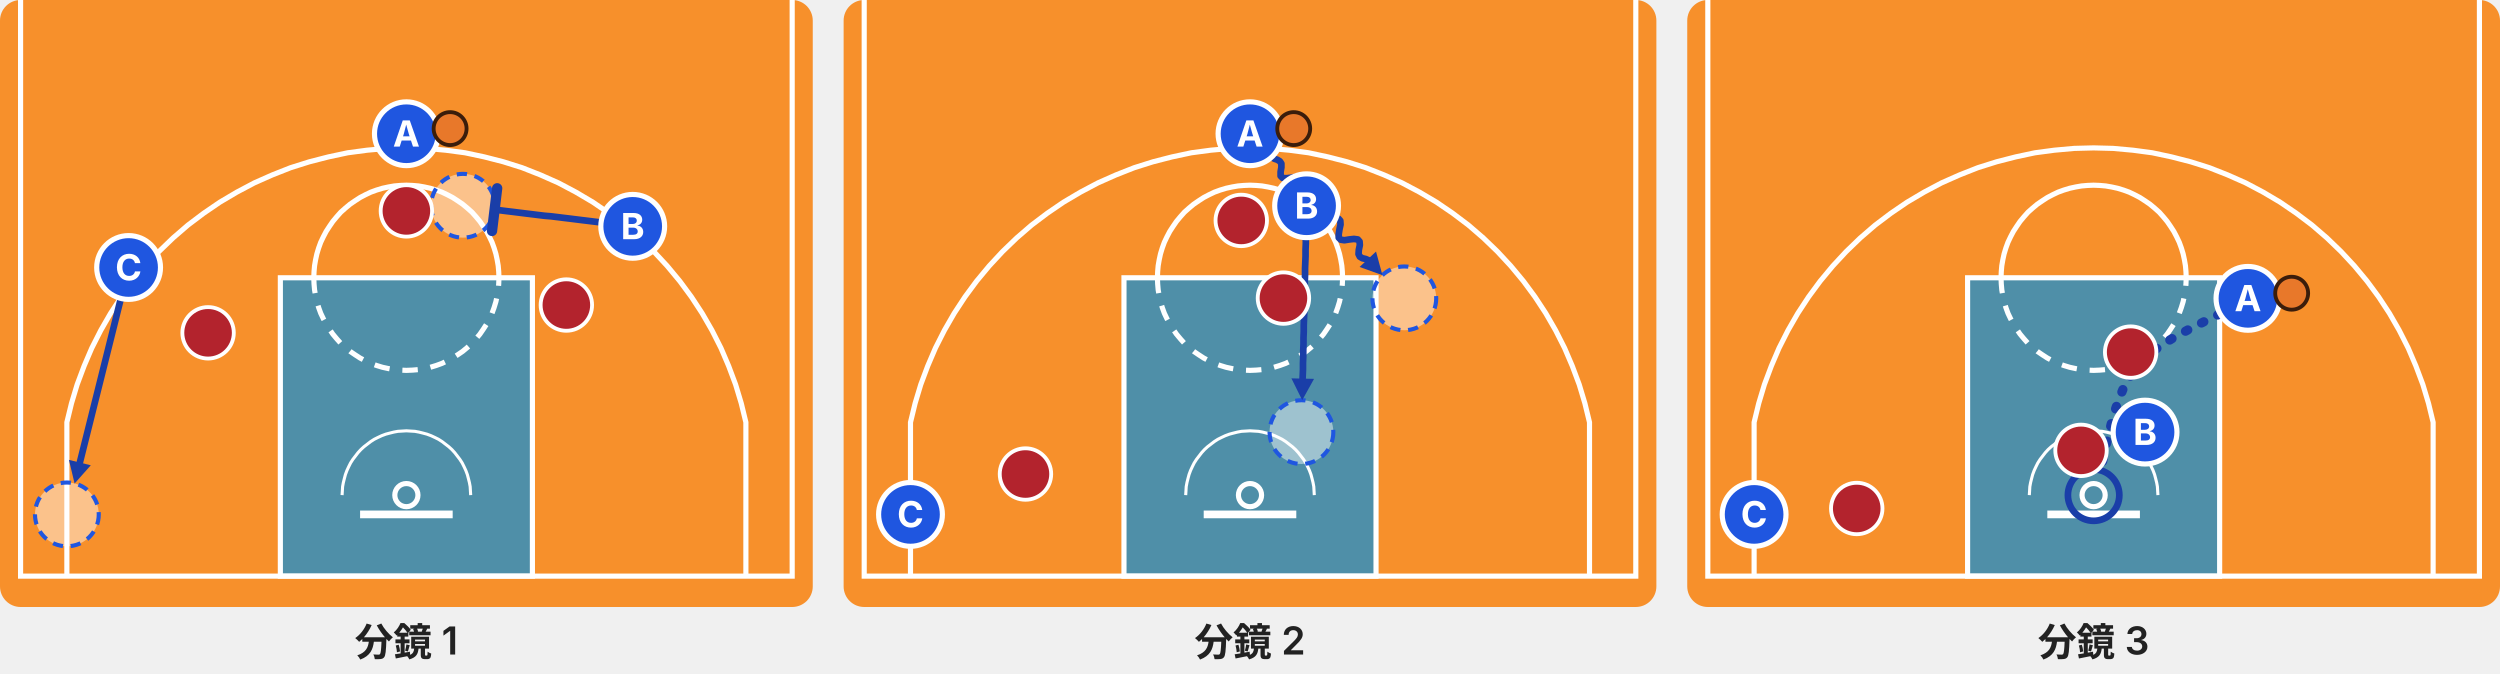
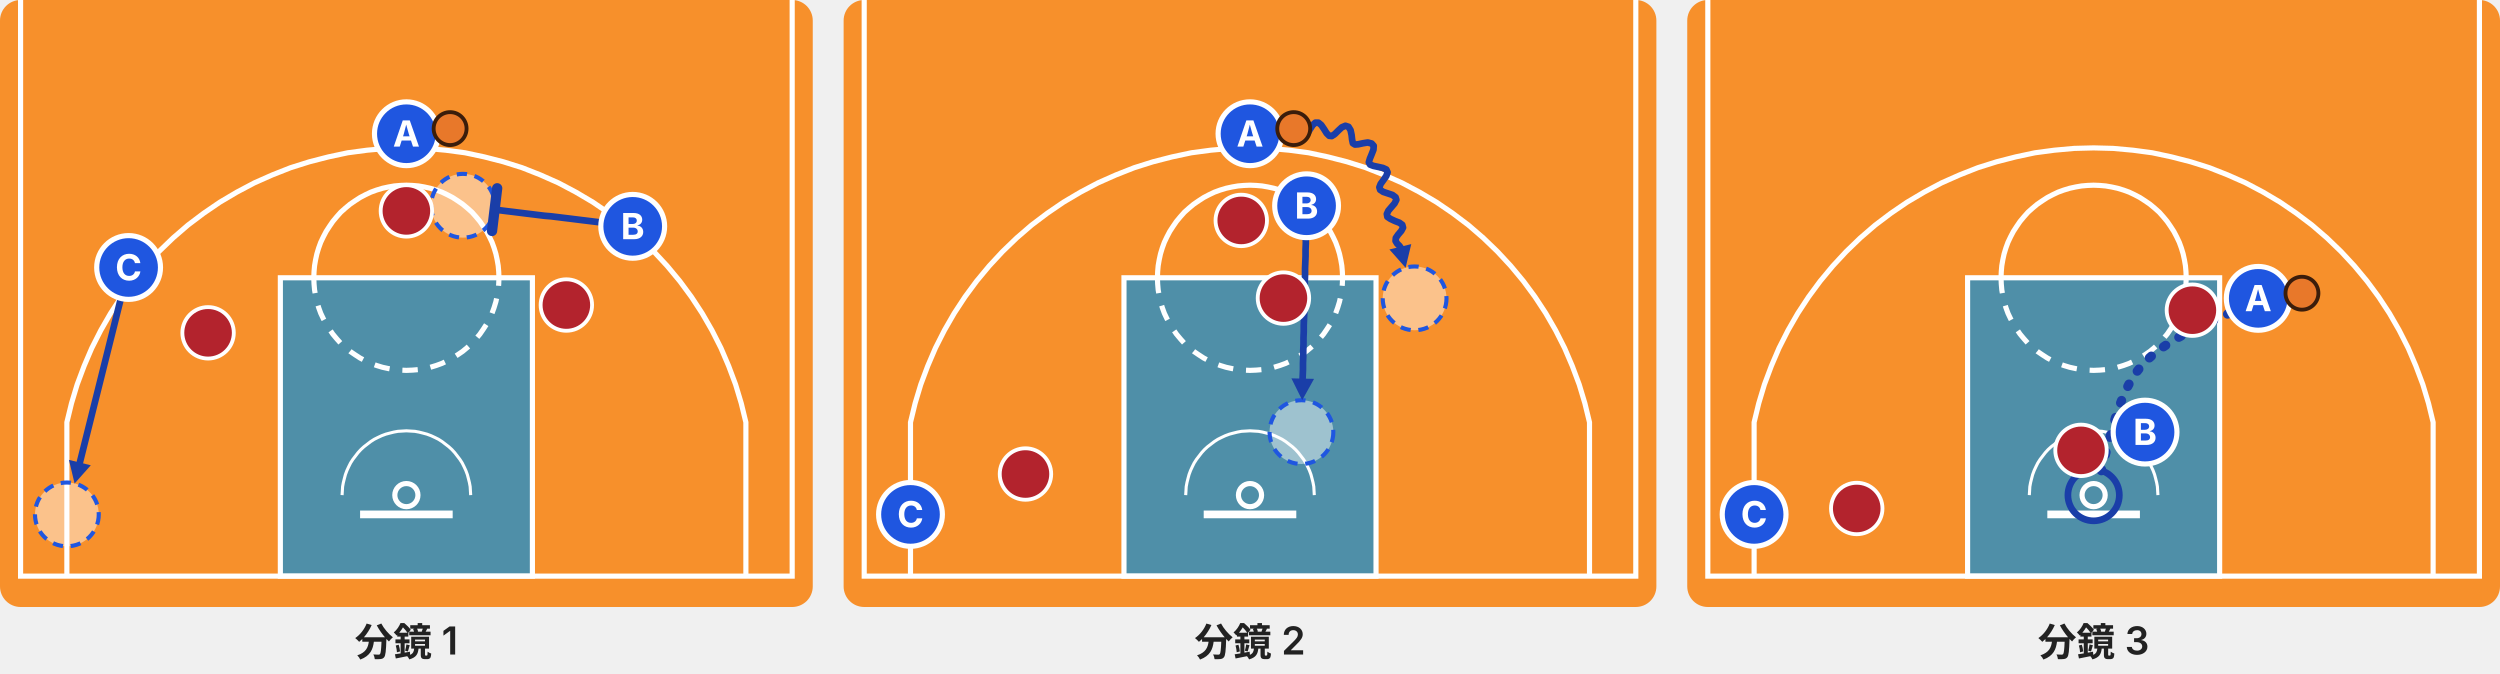
<svg xmlns="http://www.w3.org/2000/svg" viewBox="0 0 972.0 262.0" width="972.0" height="262.0" font-family="-apple-system, 'PingFang TC', 'Noto Sans TC', sans-serif">
  <g transform="translate(0,0)">
    <rect width="316.0" height="236.0" rx="8" fill="#f7902b" />
    <rect x="109.0" y="108.0" width="98.0" height="116.0" fill="#4f8fa8" stroke="#ffffff" stroke-width="2" />
    <polyline points="8.0,0.0 8.0,224.0 308.0,224.0 308.0,0.0" fill="none" stroke="#ffffff" stroke-width="2" />
    <polyline points="194.0,108.0 193.9,105.6 193.7,103.3 193.3,101.0 192.8,98.7 192.1,96.4 191.3,94.2 190.3,92.1 189.2,90.0 187.9,88.0 186.6,86.1 185.1,84.3 183.5,82.5 181.7,80.9 179.9,79.4 178.0,78.1 176.0,76.8 173.9,75.7 171.8,74.7 169.6,73.9 167.3,73.2 165.0,72.7 162.7,72.3 160.4,72.1 158.0,72.0 155.6,72.1 153.3,72.3 151.0,72.7 148.7,73.2 146.4,73.9 144.2,74.7 142.1,75.7 140.0,76.8 138.0,78.1 136.1,79.4 134.3,80.9 132.5,82.5 130.9,84.3 129.4,86.1 128.1,88.0 126.8,90.0 125.7,92.1 124.7,94.2 123.9,96.4 123.2,98.7 122.7,101.0 122.3,103.3 122.1,105.6 122.0,108.0" fill="none" stroke="#ffffff" stroke-width="2" />
    <polyline points="122.0,108.0 122.1,110.4 122.3,112.7 122.7,115.0 123.2,117.3 123.9,119.6 124.7,121.8 125.7,123.9 126.8,126.0 128.1,128.0 129.4,129.9 130.9,131.7 132.5,133.5 134.3,135.1 136.1,136.6 138.0,137.9 140.0,139.2 142.1,140.3 144.2,141.3 146.4,142.1 148.7,142.8 151.0,143.3 153.3,143.7 155.6,143.9 158.0,144.0 160.4,143.9 162.7,143.7 165.0,143.3 167.3,142.8 169.6,142.1 171.8,141.3 173.9,140.3 176.0,139.2 178.0,137.9 179.9,136.6 181.7,135.1 183.5,133.5 185.1,131.7 186.6,129.9 187.9,128.0 189.2,126.0 190.3,123.9 191.3,121.8 192.1,119.6 192.8,117.3 193.3,115.0 193.7,112.7 193.9,110.4 194.0,108.0" fill="none" stroke="#ffffff" stroke-width="2" stroke-dasharray="6 5" />
    <polyline points="290.0,224.0 290.0,164.2 288.2,156.8 286.0,149.5 283.3,142.3 280.3,135.3 276.8,128.4 273.0,121.8 268.8,115.4 264.3,109.3 259.4,103.4 254.2,97.8 248.7,92.5 242.9,87.5 236.8,82.9 230.5,78.6 223.9,74.7 217.1,71.1 210.1,68.0 203.0,65.2 195.7,62.9 188.3,61.0 180.8,59.4 173.3,58.4 165.6,57.7 158.0,57.5 150.4,57.7 142.7,58.4 135.2,59.4 127.7,61.0 120.3,62.9 113.0,65.2 105.9,68.0 98.9,71.1 92.1,74.7 85.5,78.6 79.2,82.9 73.1,87.5 67.3,92.5 61.8,97.8 56.6,103.4 51.7,109.3 47.2,115.4 43.0,121.8 39.2,128.4 35.7,135.3 32.7,142.3 30.0,149.5 27.8,156.8 26.0,164.2 26.0,224.0" fill="none" stroke="#ffffff" stroke-width="2" />
    <polyline points="183.0,192.5 182.9,190.9 182.8,189.2 182.5,187.6 182.1,186.0 181.7,184.5 181.1,182.9 180.4,181.4 179.7,180.0 178.8,178.6 177.8,177.3 176.8,176.0 175.7,174.8 174.5,173.7 173.2,172.7 171.9,171.7 170.5,170.8 169.1,170.1 167.6,169.4 166.0,168.8 164.5,168.4 162.9,168.0 161.3,167.7 159.6,167.6 158.0,167.5 156.4,167.6 154.7,167.7 153.1,168.0 151.5,168.4 150.0,168.8 148.4,169.4 146.9,170.1 145.5,170.8 144.1,171.7 142.8,172.7 141.5,173.7 140.3,174.8 139.2,176.0 138.2,177.3 137.2,178.6 136.3,180.0 135.6,181.4 134.9,182.9 134.3,184.5 133.9,186.0 133.5,187.6 133.2,189.2 133.1,190.9 133.0,192.5" fill="none" stroke="#ffffff" stroke-width="1.2" />
    <line x1="140.0" y1="200.0" x2="176.0" y2="200.0" stroke="#ffffff" stroke-width="3" />
    <circle cx="158.0" cy="192.5" r="4.5" fill="none" stroke="#ffffff" stroke-width="2" />
    <circle cx="180.0" cy="80.0" r="12.4" fill="#ffffff" fill-opacity="0.45" stroke="#1f56e0" stroke-width="1.6" stroke-dasharray="4 3" />
    <circle cx="26.0" cy="200.0" r="12.4" fill="#ffffff" fill-opacity="0.45" stroke="#1f56e0" stroke-width="1.6" stroke-dasharray="4 3" />
    <polyline points="233.7,86.5 231.3,86.2 228.9,85.9 226.4,85.6 224.0,85.3 221.6,85.0 219.1,84.7 216.7,84.4 214.2,84.1 211.8,83.9 209.3,83.6 206.9,83.3 204.4,83.0 202.0,82.7 199.6,82.4 197.1,82.1 194.7,81.8 192.3,81.5" fill="none" stroke="#1a3ea8" stroke-width="2.6" stroke-linecap="round" stroke-linejoin="round" />
    <line x1="191.3" y1="89.8" x2="193.3" y2="73.2" stroke="#1a3ea8" stroke-width="4" stroke-linecap="round" />
    <polyline points="47.0,116.0 46.4,118.4 45.8,120.8 45.2,123.2 44.6,125.6 44.0,128.0 43.4,130.4 42.8,132.8 42.2,135.2 41.6,137.6 41.0,140.0 40.4,142.4 39.8,144.8 39.2,147.2 38.6,149.6 38.0,152.0 37.4,154.4 36.8,156.8 36.2,159.2 35.6,161.6 35.0,164.0 34.4,166.4 33.8,168.8 33.2,171.2 32.6,173.6 32.0,176.0 31.4,178.4 30.8,180.8 30.7,181.4" fill="none" stroke="#1a3ea8" stroke-width="2.6" stroke-linecap="round" stroke-linejoin="round" />
    <polygon points="29.0,188.0 35.3,180.9 26.8,178.8" fill="#1a3ea8" />
    <circle cx="158.0" cy="82.0" r="10.0" fill="#b3232d" stroke="#fff" stroke-width="1.5" />
    <circle cx="220.2" cy="118.6" r="10.0" fill="#b3232d" stroke="#fff" stroke-width="1.5" />
    <circle cx="80.9" cy="129.4" r="10.0" fill="#b3232d" stroke="#fff" stroke-width="1.5" />
    <circle cx="158.0" cy="52.0" r="12.4" fill="#1f56e0" stroke="#fff" stroke-width="2" />
    <text x="158.0" y="57.0" font-size="14" font-weight="700" fill="#fff" text-anchor="middle">A</text>
    <circle cx="246.0" cy="88.0" r="12.4" fill="#1f56e0" stroke="#fff" stroke-width="2" />
    <text x="246.0" y="93.0" font-size="14" font-weight="700" fill="#fff" text-anchor="middle">B</text>
    <circle cx="50.0" cy="104.0" r="12.4" fill="#1f56e0" stroke="#fff" stroke-width="2" />
    <text x="50.0" y="109.0" font-size="14" font-weight="700" fill="#fff" text-anchor="middle">C</text>
    <circle cx="175.0" cy="50.0" r="6.4" fill="#e8782a" stroke="#3b1d0b" stroke-width="1.5" />
    <text x="158.0" y="255.0" font-size="15" font-weight="600" fill="#222" text-anchor="middle">分鏡 1</text>
  </g>
  <g transform="translate(328,0)">
    <rect width="316.0" height="236.0" rx="8" fill="#f7902b" />
    <rect x="109.0" y="108.0" width="98.0" height="116.0" fill="#4f8fa8" stroke="#ffffff" stroke-width="2" />
    <polyline points="8.0,0.0 8.0,224.0 308.0,224.0 308.0,0.0" fill="none" stroke="#ffffff" stroke-width="2" />
    <polyline points="194.0,108.0 193.9,105.6 193.7,103.3 193.3,101.0 192.8,98.7 192.1,96.4 191.3,94.2 190.3,92.1 189.2,90.0 187.9,88.0 186.6,86.1 185.1,84.3 183.5,82.5 181.7,80.9 179.9,79.4 178.0,78.1 176.0,76.8 173.9,75.7 171.8,74.7 169.6,73.9 167.3,73.2 165.0,72.7 162.7,72.3 160.4,72.1 158.0,72.0 155.6,72.1 153.3,72.3 151.0,72.7 148.7,73.2 146.4,73.9 144.2,74.7 142.1,75.7 140.0,76.8 138.0,78.1 136.1,79.4 134.3,80.9 132.5,82.5 130.9,84.3 129.4,86.1 128.1,88.0 126.8,90.0 125.7,92.1 124.7,94.2 123.9,96.4 123.2,98.7 122.7,101.0 122.3,103.3 122.1,105.6 122.0,108.0" fill="none" stroke="#ffffff" stroke-width="2" />
    <polyline points="122.0,108.0 122.1,110.4 122.3,112.7 122.7,115.0 123.2,117.3 123.9,119.6 124.7,121.8 125.7,123.9 126.8,126.0 128.1,128.0 129.4,129.9 130.9,131.7 132.5,133.5 134.3,135.1 136.1,136.6 138.0,137.9 140.0,139.2 142.1,140.3 144.2,141.3 146.4,142.1 148.7,142.8 151.0,143.3 153.3,143.7 155.6,143.9 158.0,144.0 160.4,143.9 162.7,143.7 165.0,143.3 167.3,142.8 169.6,142.1 171.8,141.3 173.9,140.3 176.0,139.2 178.0,137.9 179.9,136.6 181.7,135.1 183.5,133.5 185.1,131.7 186.6,129.9 187.9,128.0 189.2,126.0 190.3,123.9 191.3,121.8 192.1,119.6 192.8,117.3 193.3,115.0 193.7,112.7 193.9,110.4 194.0,108.0" fill="none" stroke="#ffffff" stroke-width="2" stroke-dasharray="6 5" />
    <polyline points="290.0,224.0 290.0,164.2 288.2,156.8 286.0,149.5 283.3,142.3 280.3,135.3 276.8,128.4 273.0,121.8 268.8,115.4 264.3,109.3 259.4,103.4 254.2,97.8 248.7,92.5 242.9,87.5 236.8,82.9 230.5,78.6 223.9,74.7 217.1,71.1 210.1,68.0 203.0,65.2 195.7,62.9 188.3,61.0 180.8,59.4 173.3,58.4 165.6,57.7 158.0,57.5 150.4,57.7 142.7,58.4 135.2,59.4 127.7,61.0 120.3,62.9 113.0,65.2 105.9,68.0 98.9,71.1 92.1,74.7 85.5,78.6 79.2,82.9 73.1,87.5 67.3,92.5 61.8,97.8 56.6,103.4 51.7,109.3 47.2,115.4 43.0,121.8 39.2,128.4 35.7,135.3 32.7,142.3 30.0,149.5 27.8,156.8 26.0,164.2 26.0,224.0" fill="none" stroke="#ffffff" stroke-width="2" />
    <polyline points="183.0,192.5 182.9,190.9 182.8,189.2 182.5,187.6 182.1,186.0 181.7,184.5 181.1,182.9 180.4,181.4 179.7,180.0 178.8,178.6 177.8,177.3 176.8,176.0 175.7,174.8 174.5,173.7 173.2,172.7 171.9,171.7 170.5,170.8 169.1,170.1 167.6,169.4 166.0,168.8 164.5,168.4 162.9,168.0 161.3,167.7 159.6,167.6 158.0,167.5 156.4,167.6 154.7,167.7 153.1,168.0 151.5,168.4 150.0,168.8 148.4,169.4 146.9,170.1 145.5,170.8 144.1,171.7 142.8,172.7 141.5,173.7 140.3,174.8 139.2,176.0 138.2,177.3 137.2,178.6 136.3,180.0 135.6,181.4 134.9,182.9 134.3,184.5 133.9,186.0 133.5,187.6 133.2,189.2 133.1,190.9 133.0,192.5" fill="none" stroke="#ffffff" stroke-width="1.2" />
    <line x1="140.0" y1="200.0" x2="176.0" y2="200.0" stroke="#ffffff" stroke-width="3" />
    <circle cx="158.0" cy="192.5" r="4.5" fill="none" stroke="#ffffff" stroke-width="2" />
-     <circle cx="218.0" cy="116.0" r="12.4" fill="#ffffff" fill-opacity="0.45" stroke="#1f56e0" stroke-width="1.6" stroke-dasharray="4 3" />
+     <circle cx="222.0" cy="116.0" r="12.4" fill="#ffffff" fill-opacity="0.45" stroke="#1f56e0" stroke-width="1.6" stroke-dasharray="4 3" />
    <circle cx="178.0" cy="168.0" r="12.4" fill="#ffffff" fill-opacity="0.45" stroke="#1f56e0" stroke-width="1.6" stroke-dasharray="4 3" />
-     <polyline points="166.5,61.0 167.4,61.7 168.6,62.1 169.6,62.7 170.2,63.6 170.2,65.1 169.9,66.8 169.9,68.4 170.7,69.2 172.1,69.3 174.0,69.1 175.9,68.8 177.3,69.0 178.1,69.8 178.1,71.2 177.8,73.1 177.4,74.9 177.5,76.4 178.2,77.2 179.7,77.3 181.5,77.1 183.4,76.9 184.8,77.0 185.6,77.8 185.7,79.3 185.3,81.1 184.9,83.0 185.0,84.4 185.7,85.2 187.2,85.4 189.1,85.1 190.9,84.9 192.4,85.0 193.1,85.8 193.2,87.3 192.8,89.1 192.5,91.0 192.5,92.4 193.3,93.2 194.7,93.4 196.6,93.1 198.4,92.9 199.9,93.1 200.6,93.9 200.7,95.3 200.3,97.2 200.2,98.8 200.7,99.8 201.7,100.4 203.0,100.7 204.1,101.2 204.9,102.0 204.9,102.0" fill="none" stroke="#1a3ea8" stroke-width="2.6" stroke-linecap="round" stroke-linejoin="round" />
-     <polygon points="209.5,107.0 207.0,97.8 200.6,103.8" fill="#1a3ea8" />
+     <polyline points="170.4,51.4 171.4,51.0 172.5,50.4 173.5,49.8 174.6,49.9 175.8,50.8 177.1,52.1 178.3,53.0 179.3,52.9 180.3,51.9 181.3,50.3 182.3,48.7 183.4,47.7 184.6,47.7 185.7,48.6 186.8,50.2 187.8,51.8 188.8,52.8 189.8,52.9 191.0,52.1 192.3,50.8 193.7,49.5 195.1,48.9 196.3,49.3 197.1,50.6 197.5,52.5 197.7,54.3 198.0,55.7 198.8,56.2 200.1,56.1 201.9,55.7 203.8,55.4 205.3,55.8 206.1,56.7 206.0,58.2 205.3,60.0 204.6,61.7 204.2,63.1 204.7,64.0 206.0,64.5 207.9,64.9 209.7,65.3 211.0,65.9 211.5,67.0 211.0,68.4 209.9,70.0 208.8,71.5 208.3,72.8 208.6,73.8 209.8,74.6 211.6,75.2 213.4,75.8 214.6,76.7 214.9,77.7 214.2,79.1 213.0,80.5 211.8,81.9 211.2,83.2 211.4,84.3 212.6,85.1 214.3,85.9 216.1,86.6 217.2,87.4 217.5,88.5 216.8,89.8 215.6,91.2 214.7,92.5 214.6,93.7 215.2,94.7 216.1,95.6 216.8,96.6 217.0,97.5" fill="none" stroke="#1a3ea8" stroke-width="2.6" stroke-linecap="round" stroke-linejoin="round" />
+     <polygon points="218.5,104.1 220.7,94.9 212.2,97.0" fill="#1a3ea8" />
    <polyline points="179.7,92.4 179.7,94.7 179.6,97.1 179.6,99.6 179.5,102.0 179.4,104.4 179.4,106.9 179.3,109.3 179.3,111.8 179.2,114.2 179.2,116.7 179.1,119.1 179.1,121.6 179.0,124.0 178.9,126.4 178.9,128.9 178.8,131.3 178.8,133.8 178.7,136.2 178.7,138.7 178.6,141.1 178.6,143.6 178.5,146.0 178.4,148.4 178.4,148.8" fill="none" stroke="#1a3ea8" stroke-width="2.6" stroke-linecap="round" stroke-linejoin="round" />
    <polygon points="178.3,155.6 182.9,147.3 174.1,147.1" fill="#1a3ea8" />
    <circle cx="154.6" cy="85.7" r="10.0" fill="#b3232d" stroke="#fff" stroke-width="1.5" />
    <circle cx="171.0" cy="115.9" r="10.0" fill="#b3232d" stroke="#fff" stroke-width="1.5" />
    <circle cx="70.7" cy="184.3" r="10.0" fill="#b3232d" stroke="#fff" stroke-width="1.5" />
    <circle cx="158.0" cy="52.0" r="12.4" fill="#1f56e0" stroke="#fff" stroke-width="2" />
    <text x="158.0" y="57.0" font-size="14" font-weight="700" fill="#fff" text-anchor="middle">A</text>
    <circle cx="180.0" cy="80.0" r="12.4" fill="#1f56e0" stroke="#fff" stroke-width="2" />
    <text x="180.0" y="85.0" font-size="14" font-weight="700" fill="#fff" text-anchor="middle">B</text>
    <circle cx="26.0" cy="200.0" r="12.4" fill="#1f56e0" stroke="#fff" stroke-width="2" />
    <text x="26.0" y="205.0" font-size="14" font-weight="700" fill="#fff" text-anchor="middle">C</text>
    <circle cx="175.0" cy="50.0" r="6.4" fill="#e8782a" stroke="#3b1d0b" stroke-width="1.5" />
    <text x="158.0" y="255.0" font-size="15" font-weight="600" fill="#222" text-anchor="middle">分鏡 2</text>
  </g>
  <g transform="translate(656,0)">
    <rect width="316.0" height="236.0" rx="8" fill="#f7902b" />
    <rect x="109.0" y="108.0" width="98.0" height="116.0" fill="#4f8fa8" stroke="#ffffff" stroke-width="2" />
    <polyline points="8.0,0.0 8.0,224.0 308.0,224.0 308.0,0.0" fill="none" stroke="#ffffff" stroke-width="2" />
    <polyline points="194.0,108.0 193.9,105.6 193.7,103.3 193.3,101.0 192.8,98.7 192.1,96.4 191.3,94.2 190.3,92.1 189.2,90.0 187.9,88.0 186.6,86.1 185.1,84.3 183.5,82.5 181.7,80.9 179.9,79.4 178.0,78.1 176.0,76.8 173.9,75.7 171.8,74.7 169.6,73.9 167.3,73.2 165.0,72.7 162.7,72.3 160.4,72.1 158.0,72.0 155.6,72.1 153.3,72.3 151.0,72.7 148.7,73.2 146.4,73.9 144.2,74.7 142.1,75.7 140.0,76.8 138.0,78.1 136.1,79.4 134.3,80.9 132.5,82.5 130.9,84.3 129.4,86.1 128.1,88.0 126.8,90.0 125.7,92.1 124.7,94.2 123.9,96.4 123.2,98.7 122.7,101.0 122.3,103.3 122.1,105.6 122.0,108.0" fill="none" stroke="#ffffff" stroke-width="2" />
    <polyline points="122.0,108.0 122.1,110.4 122.3,112.7 122.7,115.0 123.2,117.3 123.9,119.6 124.7,121.8 125.7,123.9 126.8,126.0 128.1,128.0 129.4,129.9 130.9,131.7 132.5,133.5 134.3,135.1 136.1,136.6 138.0,137.9 140.0,139.2 142.1,140.3 144.2,141.3 146.4,142.1 148.7,142.8 151.0,143.3 153.3,143.7 155.6,143.9 158.0,144.0 160.4,143.9 162.7,143.7 165.0,143.3 167.3,142.8 169.6,142.1 171.8,141.3 173.9,140.3 176.0,139.2 178.0,137.9 179.9,136.6 181.7,135.1 183.5,133.5 185.1,131.7 186.6,129.9 187.9,128.0 189.2,126.0 190.3,123.9 191.3,121.8 192.1,119.6 192.8,117.3 193.3,115.0 193.7,112.7 193.9,110.4 194.0,108.0" fill="none" stroke="#ffffff" stroke-width="2" stroke-dasharray="6 5" />
    <polyline points="290.0,224.0 290.0,164.2 288.2,156.8 286.0,149.5 283.3,142.3 280.3,135.3 276.8,128.4 273.0,121.8 268.8,115.4 264.3,109.3 259.4,103.4 254.2,97.8 248.7,92.5 242.9,87.5 236.8,82.9 230.5,78.6 223.9,74.7 217.1,71.1 210.1,68.0 203.0,65.2 195.7,62.9 188.3,61.0 180.8,59.4 173.3,58.4 165.6,57.7 158.0,57.5 150.4,57.7 142.7,58.4 135.2,59.4 127.7,61.0 120.3,62.9 113.0,65.2 105.9,68.0 98.9,71.1 92.1,74.7 85.5,78.6 79.2,82.9 73.1,87.5 67.3,92.5 61.8,97.8 56.6,103.4 51.7,109.3 47.2,115.4 43.0,121.8 39.2,128.4 35.7,135.3 32.7,142.3 30.0,149.5 27.8,156.8 26.0,164.2 26.0,224.0" fill="none" stroke="#ffffff" stroke-width="2" />
    <polyline points="183.0,192.5 182.9,190.9 182.8,189.2 182.5,187.6 182.1,186.0 181.7,184.5 181.1,182.9 180.4,181.4 179.7,180.0 178.8,178.6 177.8,177.3 176.8,176.0 175.7,174.8 174.5,173.7 173.2,172.7 171.9,171.7 170.5,170.8 169.1,170.1 167.6,169.4 166.0,168.8 164.5,168.4 162.9,168.0 161.3,167.7 159.6,167.6 158.0,167.5 156.4,167.6 154.7,167.7 153.1,168.0 151.5,168.4 150.0,168.8 148.4,169.4 146.9,170.1 145.5,170.8 144.1,171.7 142.8,172.7 141.5,173.7 140.3,174.8 139.2,176.0 138.2,177.3 137.2,178.6 136.3,180.0 135.6,181.4 134.9,182.9 134.3,184.5 133.9,186.0 133.5,187.6 133.2,189.2 133.1,190.9 133.0,192.5" fill="none" stroke="#ffffff" stroke-width="1.2" />
    <line x1="140.0" y1="200.0" x2="176.0" y2="200.0" stroke="#ffffff" stroke-width="3" />
    <circle cx="158.0" cy="192.5" r="4.5" fill="none" stroke="#ffffff" stroke-width="2" />
-     <polyline points="207.1,122.0 207.0,122.1 204.7,123.2 202.4,124.3 200.1,125.5 197.8,126.6 195.5,127.8 193.3,129.0 191.1,130.2 188.9,131.4 186.8,132.7 184.7,134.0 182.7,135.4 180.8,136.9 179.0,138.4 177.3,140.0 175.7,141.7 174.2,143.4 172.9,145.3 171.6,147.3 170.5,149.3 169.4,151.4 168.5,153.6 167.6,155.9 166.8,158.2 166.0,160.6 165.3,163.0 164.7,165.4 164.1,167.9 163.5,170.3 162.9,172.8 162.4,175.3 161.8,177.9 161.3,180.4 160.7,182.8 160.7,182.9" fill="none" stroke="#1a3ea8" stroke-width="3.6" stroke-linecap="round" stroke-linejoin="round" stroke-dasharray="1 6" />
+     <polyline points="211.0,121.7 208.8,122.7 206.5,123.7 204.2,124.8 201.9,125.8 199.6,126.9 197.4,127.9 195.2,129.0 193.0,130.1 190.8,131.3 188.8,132.5 186.7,133.8 184.8,135.1 182.9,136.5 181.1,137.9 179.4,139.4 177.7,141.0 176.2,142.7 174.8,144.5 173.5,146.4 172.3,148.3 171.2,150.4 170.2,152.5 169.3,154.6 168.4,156.9 167.6,159.1 166.8,161.4 166.1,163.8 165.4,166.2 164.7,168.6 164.1,171.0 163.5,173.4 162.8,175.9 162.2,178.3 161.6,180.7 161.0,183.0" fill="none" stroke="#1a3ea8" stroke-width="3.6" stroke-linecap="round" stroke-linejoin="round" stroke-dasharray="1 6" />
    <circle cx="158.0" cy="192.5" r="10.0" fill="none" stroke="#1a3ea8" stroke-width="2.6" />
    <circle cx="153.1" cy="175.1" r="10.0" fill="#b3232d" stroke="#fff" stroke-width="1.5" />
-     <circle cx="172.4" cy="136.9" r="10.0" fill="#b3232d" stroke="#fff" stroke-width="1.5" />
+     <circle cx="196.4" cy="120.6" r="10.0" fill="#b3232d" stroke="#fff" stroke-width="1.5" />
    <circle cx="65.9" cy="197.7" r="10.0" fill="#b3232d" stroke="#fff" stroke-width="1.5" />
-     <circle cx="218.0" cy="116.0" r="12.4" fill="#1f56e0" stroke="#fff" stroke-width="2" />
-     <text x="218.0" y="121.0" font-size="14" font-weight="700" fill="#fff" text-anchor="middle">A</text>
+     <circle cx="222.0" cy="116.0" r="12.4" fill="#1f56e0" stroke="#fff" stroke-width="2" />
+     <text x="222.0" y="121.0" font-size="14" font-weight="700" fill="#fff" text-anchor="middle">A</text>
    <circle cx="178.0" cy="168.0" r="12.4" fill="#1f56e0" stroke="#fff" stroke-width="2" />
    <text x="178.0" y="173.0" font-size="14" font-weight="700" fill="#fff" text-anchor="middle">B</text>
    <circle cx="26.0" cy="200.0" r="12.4" fill="#1f56e0" stroke="#fff" stroke-width="2" />
    <text x="26.0" y="205.0" font-size="14" font-weight="700" fill="#fff" text-anchor="middle">C</text>
-     <circle cx="235.0" cy="114.0" r="6.4" fill="#e8782a" stroke="#3b1d0b" stroke-width="1.5" />
+     <circle cx="239.0" cy="114.0" r="6.4" fill="#e8782a" stroke="#3b1d0b" stroke-width="1.5" />
    <text x="158.0" y="255.0" font-size="15" font-weight="600" fill="#222" text-anchor="middle">分鏡 3</text>
  </g>
</svg>
